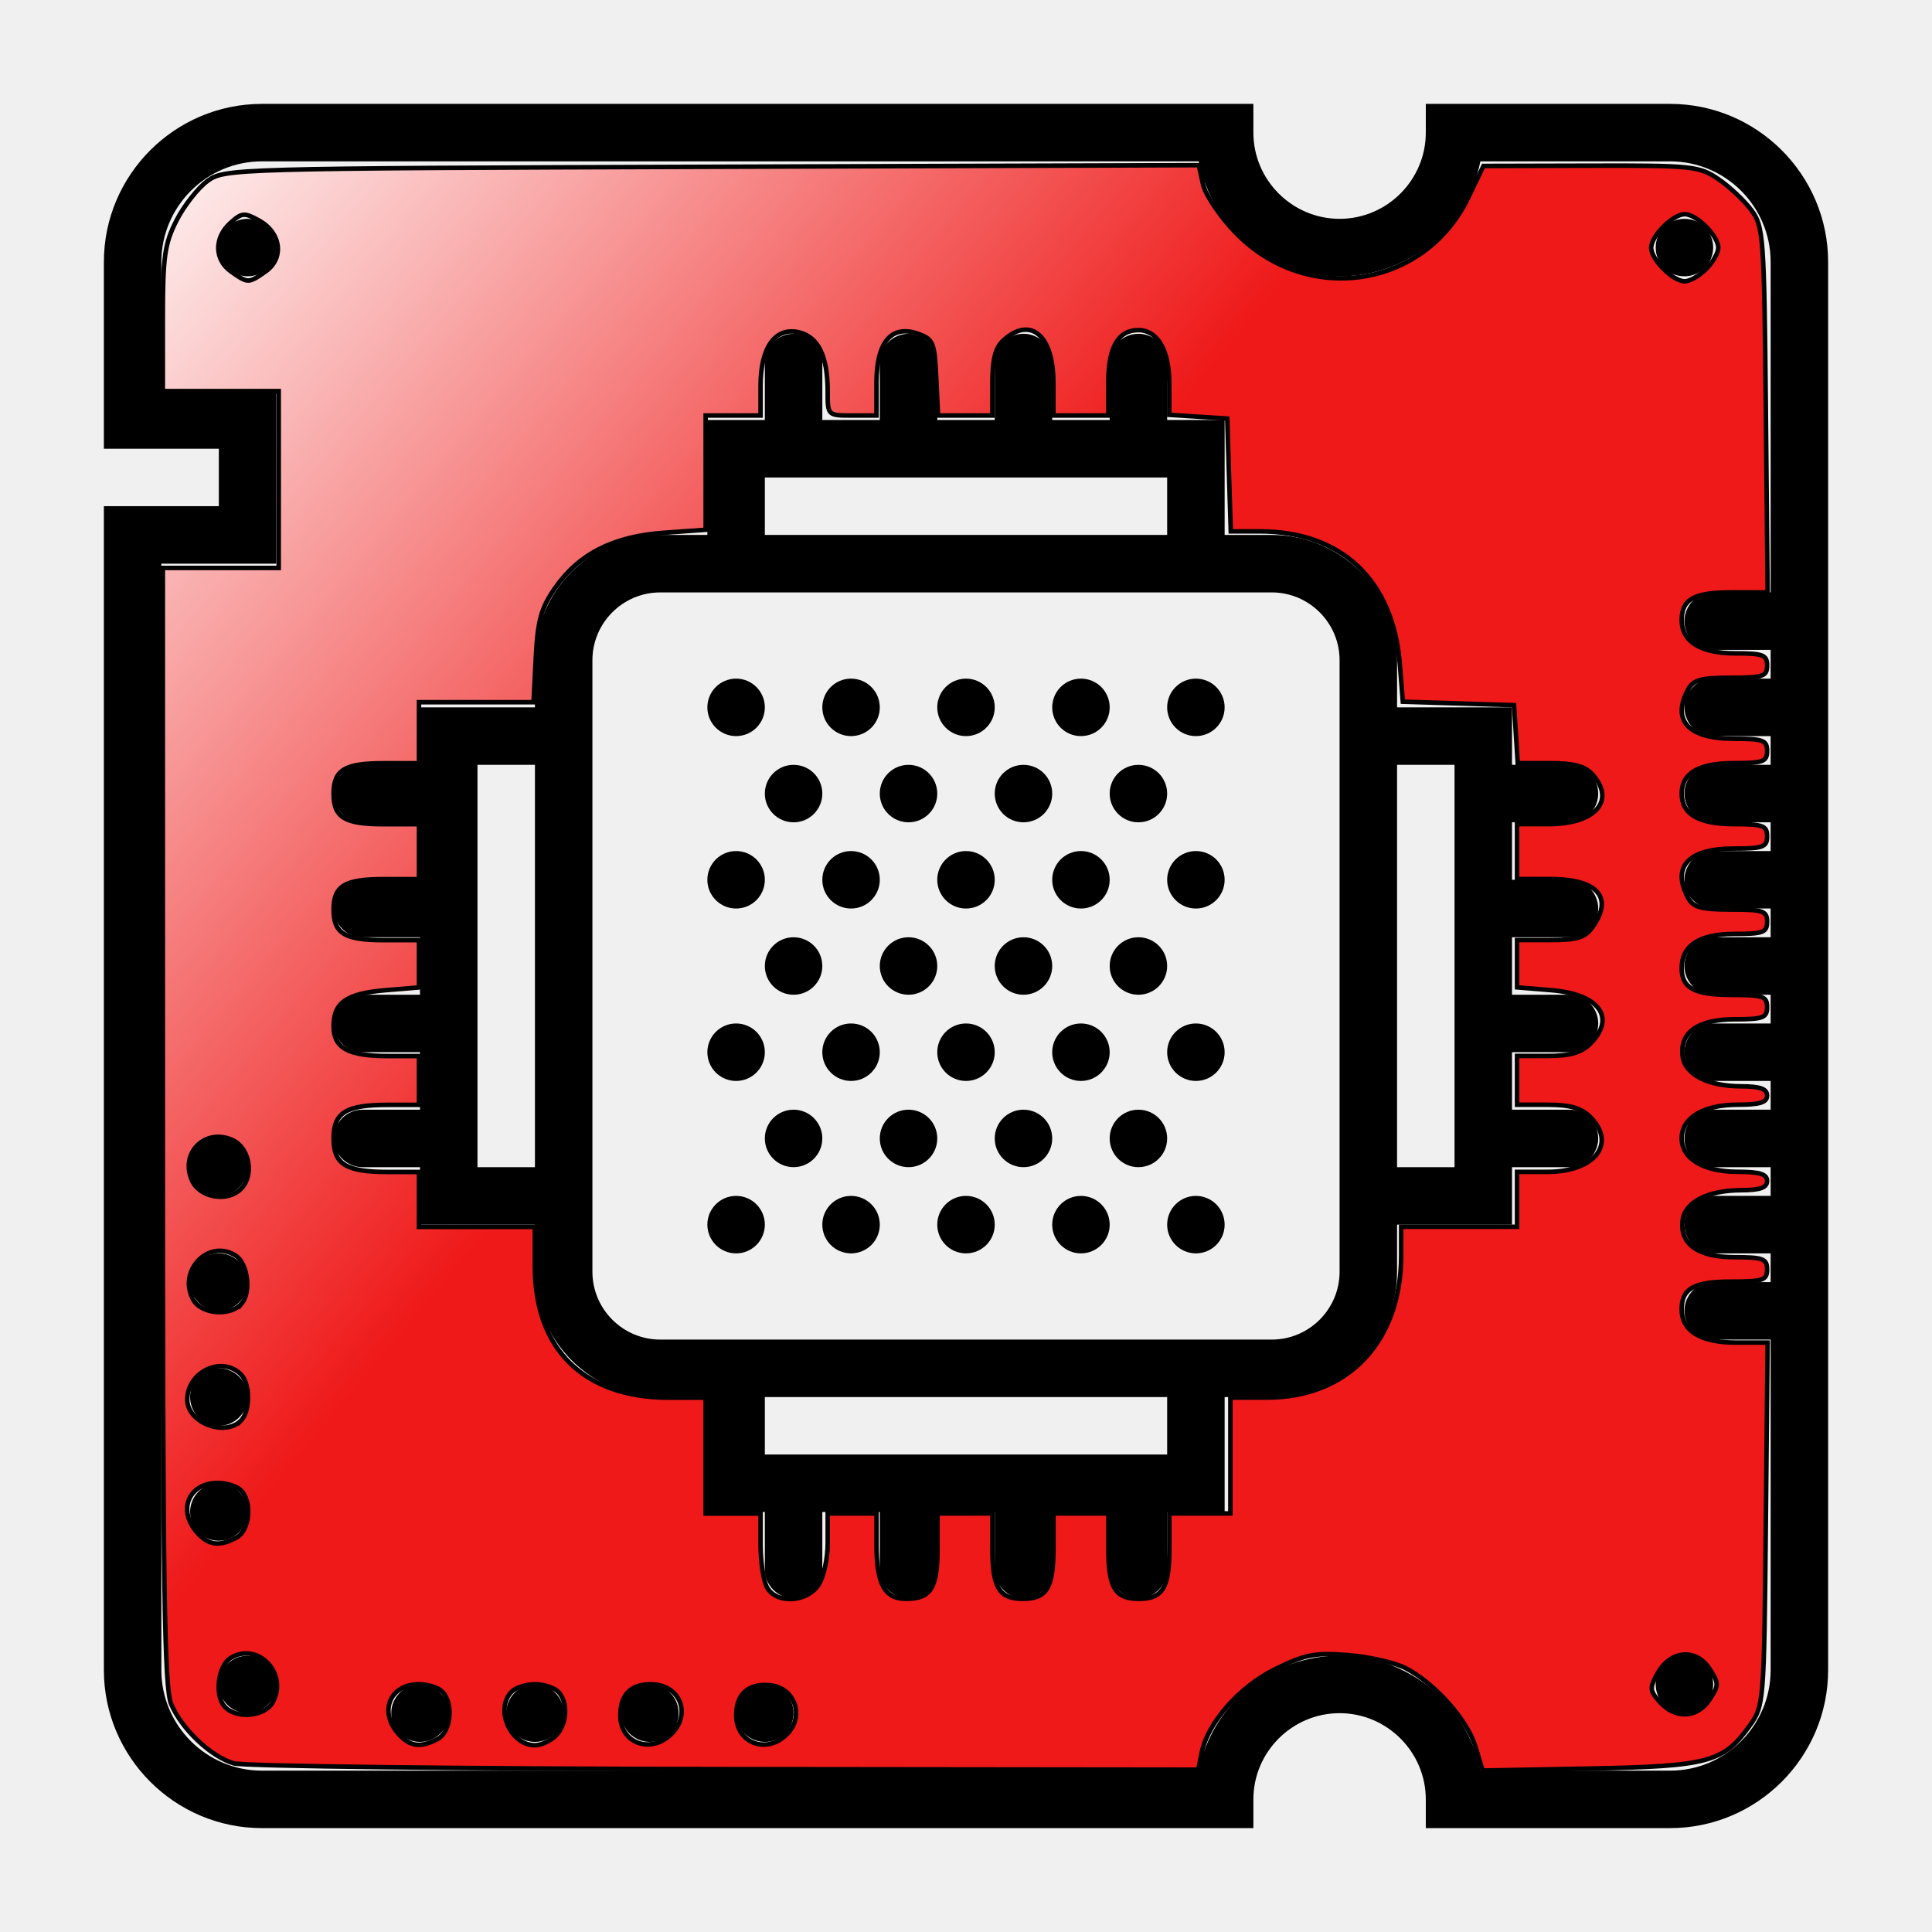
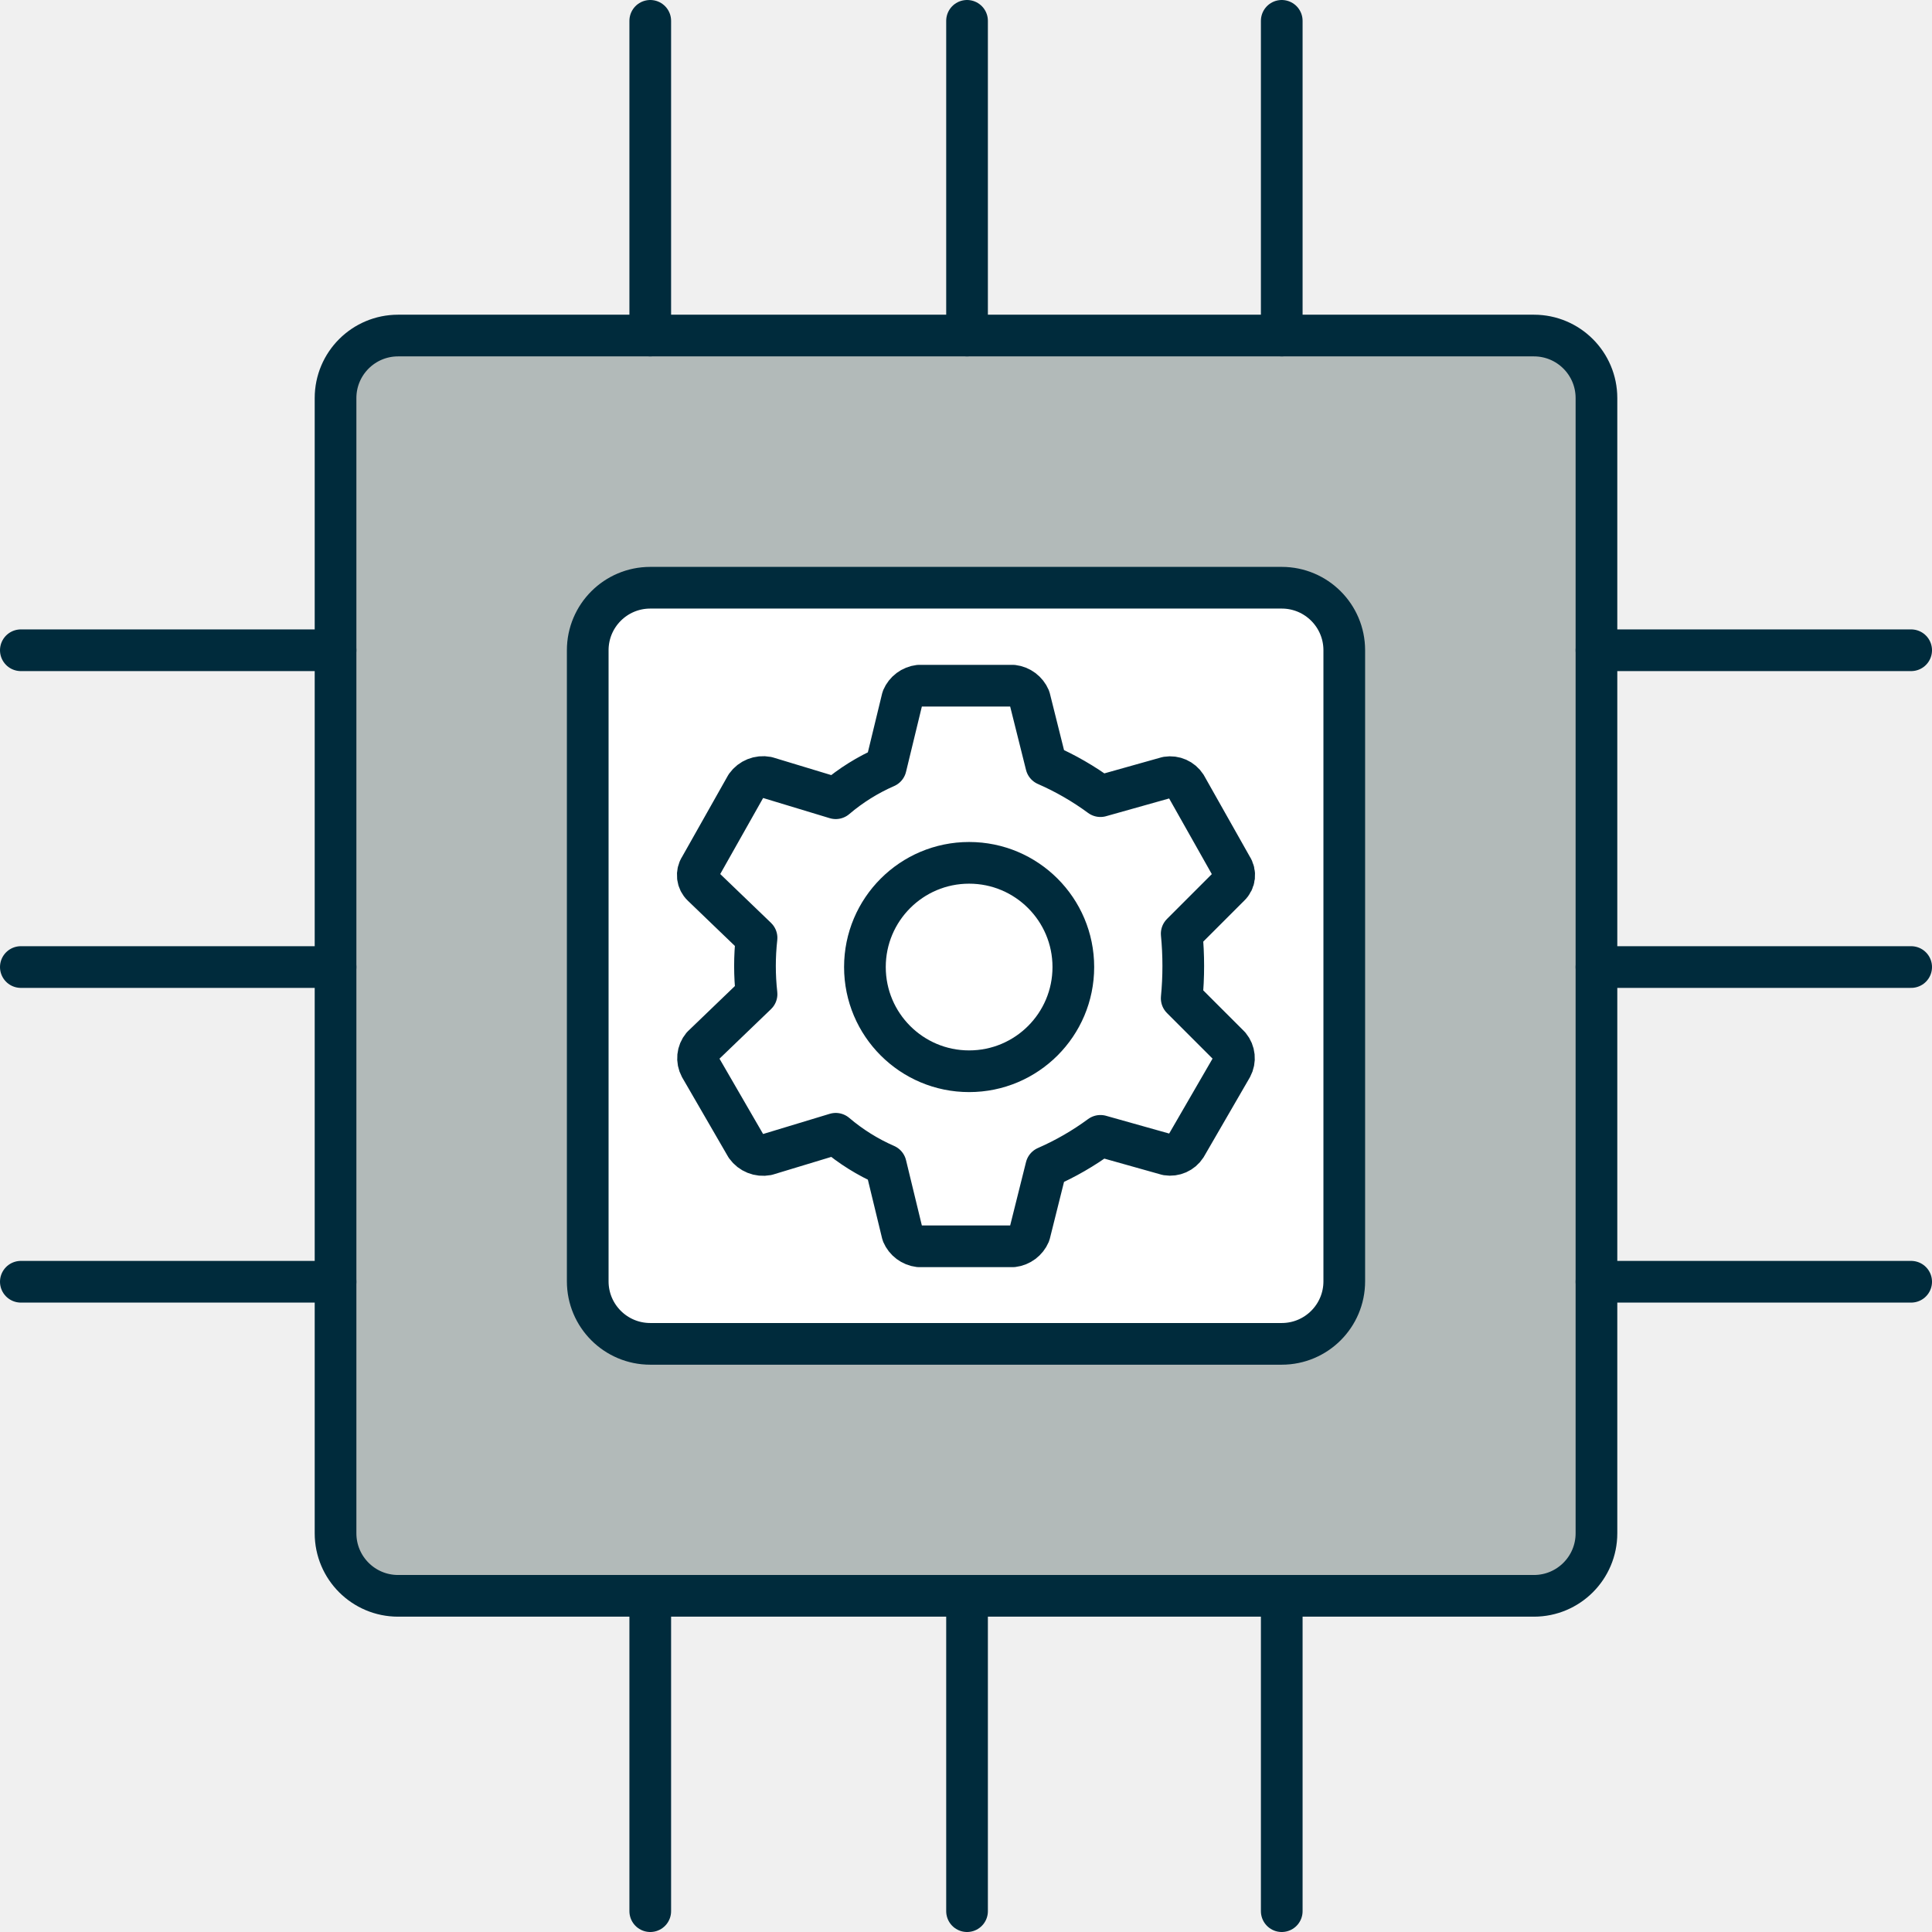
- <svg xmlns="http://www.w3.org/2000/svg" xmlns:xlink="http://www.w3.org/1999/xlink" version="1.1" width="100" height="100" id="svg5020" viewBox="0 0 100 100" preserveAspectRatio="none">
-   <defs id="defs5022">
-     <linearGradient id="linearGradient4469">
-       <stop offset="0" style="stop-color:#ffffff;stop-opacity:1" id="stop4471" />
-       <stop offset="1" style="stop-color:#ef1919;stop-opacity:1" id="stop4473" />
-     </linearGradient>
-     <linearGradient id="linearGradient4425">
-       <stop offset="0" style="stop-color:#a9c3e4;stop-opacity:1" id="stop4427" />
-       <stop offset="1" style="stop-color:#ffffff;stop-opacity:1" id="stop4429" />
-     </linearGradient>
-     <filter x="-0.264" y="-0.292" width="1.527" height="1.584" color-interpolation-filters="sRGB" id="filter20257">
-       <feGaussianBlur stdDeviation="8.484" id="feGaussianBlur20259" />
-     </filter>
-     <linearGradient x1="302.366" y1="85.341" x2="273.785" y2="109.911" id="linearGradient20265" xlink:href="#linearGradient13263" gradientUnits="userSpaceOnUse" gradientTransform="translate(7.020117,-1.002874)" />
-     <linearGradient id="linearGradient13263">
-       <stop id="stop1" style="stop-color:#a9c3e4;stop-opacity:1" offset="0" />
-       <stop id="stop2" style="stop-color:#3465a4;stop-opacity:1" offset="1" />
-     </linearGradient>
-     <linearGradient xlink:href="#linearGradient13263" id="linearGradient3895" gradientUnits="userSpaceOnUse" gradientTransform="translate(7.020117,-1.002874)" x1="302.366" y1="85.341" x2="273.785" y2="109.911" />
-     <linearGradient xlink:href="#linearGradient13263" id="linearGradient3903" gradientUnits="userSpaceOnUse" gradientTransform="translate(7.020117,-1.002874)" x1="302.366" y1="85.341" x2="273.785" y2="109.911" />
-     <linearGradient xlink:href="#linearGradient13263" id="linearGradient3910" gradientUnits="userSpaceOnUse" gradientTransform="translate(7.020117,-1.002874)" x1="302.366" y1="85.341" x2="273.785" y2="109.911" />
-     <linearGradient xlink:href="#linearGradient13263" id="linearGradient3913" gradientUnits="userSpaceOnUse" gradientTransform="matrix(1.035307,0,0,1.148662,-226.3958,-83.99919)" x1="302.366" y1="85.341" x2="273.785" y2="109.911" />
-     <linearGradient xlink:href="#linearGradient13263" id="linearGradient3930" gradientUnits="userSpaceOnUse" gradientTransform="matrix(1.035307,0,0,1.148662,-226.3958,-83.99919)" x1="302.366" y1="85.341" x2="273.785" y2="109.911" />
-     <linearGradient xlink:href="#linearGradient13263" id="linearGradient3937" gradientUnits="userSpaceOnUse" gradientTransform="matrix(1.222333,0,0,1.356165,-277.2053,-108.6609)" x1="302.366" y1="85.341" x2="273.785" y2="109.911" />
-     <linearGradient xlink:href="#linearGradient13263" id="linearGradient3944" gradientUnits="userSpaceOnUse" gradientTransform="matrix(1.222333,0,0,1.356165,-277.2053,-108.6609)" x1="302.366" y1="85.341" x2="273.785" y2="109.911" />
-     <linearGradient xlink:href="#linearGradient13263" id="linearGradient3949" gradientUnits="userSpaceOnUse" gradientTransform="matrix(1.234087,0,0,1.369206,-280.0907,-109.8409)" x1="302.366" y1="85.341" x2="273.785" y2="109.911" />
-     <linearGradient xlink:href="#linearGradient13263" id="linearGradient3967" gradientUnits="userSpaceOnUse" gradientTransform="matrix(1.234087,0,0,1.369206,-280.0907,-109.8409)" x1="302.366" y1="85.341" x2="273.785" y2="109.911" />
-     <linearGradient xlink:href="#linearGradient13263" id="linearGradient3975" gradientUnits="userSpaceOnUse" gradientTransform="matrix(1.234087,0,0,1.369206,-280.0907,-109.8409)" x1="302.366" y1="85.341" x2="273.785" y2="109.911" />
-     <linearGradient xlink:href="#linearGradient13263" id="linearGradient3981" gradientUnits="userSpaceOnUse" gradientTransform="matrix(1.234087,0,0,1.369206,-280.0907,-109.8409)" x1="302.366" y1="85.341" x2="273.785" y2="109.911" />
-     <linearGradient xlink:href="#linearGradient13263" id="linearGradient3984" gradientUnits="userSpaceOnUse" gradientTransform="matrix(1.182314,0,0,1.311764,-268.3319,-100.7872)" x1="302.366" y1="85.341" x2="273.785" y2="109.911" />
-     <linearGradient xlink:href="#linearGradient4469" id="linearGradient4423" x1="5.409" y1="7.345" x2="44.838" y2="40.386" gradientUnits="userSpaceOnUse" />
-   </defs>
-   <rect width="100" height="100" x="-0.01" y="0.01" id="border" style="opacity:0.643;fill:none;stroke:none" />
-   <rect style="fill:none;fill-rule:evenodd;stroke:#000000;stroke-width:0px;stroke-linecap:butt;stroke-linejoin:miter;stroke-opacity:1" id="externalBorder" width="99" height="99" x="0.2" y="0.2" />
-   <g id="g4" transform="matrix(1.487438,0,0,1.487438,5.376851,5.376851)">
-     <circle cx="5" cy="5" r="1" id="circle6" />
-     <circle cx="55" cy="5" r="1" id="circle8" />
-     <circle cx="5" cy="55" r="1" id="circle10" />
-     <circle cx="11" cy="56" r="1" id="circle12" />
-     <circle cx="15" cy="56" r="1" id="circle14" />
-     <circle cx="19" cy="56" r="1" id="circle16" />
-     <circle cx="23" cy="56" r="1" id="circle18" />
-     <circle cx="38" cy="39" r="1" id="circle20" />
-     <circle cx="34" cy="39" r="1" id="circle22" />
-     <circle cx="36" cy="36" r="1" id="circle24" />
-     <circle cx="30" cy="39" r="1" id="circle26" />
-     <circle cx="26" cy="39" r="1" id="circle28" />
-     <circle cx="32" cy="36" r="1" id="circle30" />
-     <circle cx="28" cy="36" r="1" id="circle32" />
-     <circle cx="22" cy="39" r="1" id="circle34" />
-     <circle cx="24" cy="36" r="1" id="circle36" />
-     <circle cx="38" cy="33" r="1" id="circle38" />
-     <circle cx="34" cy="33" r="1" id="circle40" />
-     <circle cx="36" cy="30" r="1" id="circle42" />
-     <circle cx="30" cy="33" r="1" id="circle44" />
-     <circle cx="26" cy="33" r="1" id="circle46" />
-     <circle cx="32" cy="30" r="1" id="circle48" />
-     <circle cx="28" cy="30" r="1" id="circle50" />
-     <circle cx="22" cy="33" r="1" id="circle52" />
-     <circle cx="24" cy="30" r="1" id="circle54" />
-     <circle cx="38" cy="27" r="1" id="circle56" />
-     <circle cx="34" cy="27" r="1" id="circle58" />
-     <circle cx="36" cy="24" r="1" id="circle60" />
-     <circle cx="30" cy="27" r="1" id="circle62" />
-     <circle cx="26" cy="27" r="1" id="circle64" />
-     <circle cx="32" cy="24" r="1" id="circle66" />
-     <circle cx="28" cy="24" r="1" id="circle68" />
-     <circle cx="22" cy="27" r="1" id="circle70" />
-     <circle cx="24" cy="24" r="1" id="circle72" />
-     <circle cx="38" cy="21" r="1" id="circle74" />
-     <circle cx="34" cy="21" r="1" id="circle76" />
-     <circle cx="30" cy="21" r="1" id="circle78" />
-     <circle cx="26" cy="21" r="1" id="circle80" />
-     <circle cx="22" cy="21" r="1" id="circle82" />
-     <circle cx="55" cy="55" r="1" id="circle84" />
-     <path d="m 51,25 c 0.55,0 1,-0.45 1,-1 0,-0.55 -0.45,-1 -1,-1 l -2,0 0,-2 -4,0 0,-1.64 C 45,16.96 43.05,15 40.64,15 L 39,15 39,11 37,11 37,9 C 37,8.45 36.55,8 36,8 35.45,8 35,8.45 35,9 l 0,2 -2,0 0,-2 C 33,8.45 32.55,8 32,8 31.45,8 31,8.45 31,9 l 0,2 -2,0 0,-2 C 29,8.45 28.55,8 28,8 27.45,8 27,8.45 27,9 l 0,2 -2,0 0,-2 C 25,8.45 24.55,8 24,8 23.45,8 23,8.45 23,9 l 0,2 -2,0 0,4 -1.64,0 C 16.96,15 15,16.96 15,19.36 l 0,1.64 -4,0 0,2 -2,0 c -0.55,0 -1,0.45 -1,1 0,0.55 0.45,1 1,1 l 2,0 0,2 -2,0 c -0.55,0 -1,0.45 -1,1 0,0.55 0.45,1 1,1 l 2,0 0,2 -2,0 c -0.55,0 -1,0.45 -1,1 0,0.55 0.45,1 1,1 l 2,0 0,2 -2,0 c -0.55,0 -1,0.45 -1,1 0,0.55 0.45,1 1,1 l 2,0 0,2 4,0 0,1.64 c 0,2.4 1.95,4.36 4.36,4.36 l 1.64,0 0,4 2,0 0,2 c 0,0.55 0.45,1 1,1 0.55,0 1,-0.45 1,-1 l 0,-2 2,0 0,2 c 0,0.55 0.45,1 1,1 0.55,0 1,-0.45 1,-1 l 0,-2 2,0 0,2 c 0,0.55 0.45,1 1,1 0.55,0 1,-0.45 1,-1 l 0,-2 2,0 0,2 c 0,0.55 0.45,1 1,1 0.55,0 1,-0.45 1,-1 l 0,-2 2,0 0,-4 1.64,0 C 43.04,45 45,43.04 45,40.64 l 0,-1.64 4,0 0,-2 2,0 c 0.55,0 1,-0.45 1,-1 0,-0.55 -0.45,-1 -1,-1 l -2,0 0,-2 2,0 c 0.55,0 1,-0.45 1,-1 0,-0.55 -0.45,-1 -1,-1 l -2,0 0,-2 2,0 c 0.55,0 1,-0.45 1,-1 0,-0.55 -0.45,-1 -1,-1 l -2,0 0,-2 2,0 z m -28,-12 14,0 0,2 -14,0 0,-2 z m -10,24 0,-14 2,0 0,14 -2,0 z m 24,10 -14,0 0,-2 14,0 0,2 z m 6,-6.36 C 43,41.94 41.94,43 40.64,43 L 39,43 21,43 19.36,43 C 18.06,43 17,41.94 17,40.64 L 17,39 17,21 17,19.36 C 17,18.06 18.06,17 19.36,17 l 1.64,0 18,0 1.64,0 c 1.3,0 2.36,1.06 2.36,2.36 l 0,1.64 0,18 0,1.64 z m 4,-3.64 -2,0 0,-14 2,0 0,14 z" id="path86" />
-     <circle cx="4" cy="37" r="1" id="circle88" />
-     <circle cx="4" cy="41" r="1" id="circle90" />
-     <circle cx="4" cy="45" r="1" id="circle92" />
-     <circle cx="4" cy="49" r="1" id="circle94" />
-     <path d="M 54.5,0 46,0 46,1 C 46,2.65 44.65,4 43,4 41.35,4 40,2.65 40,1 L 40,0 5.5,0 C 2.47,0 0,2.47 0,5.5 l 0,6.5 4,0 0,2 -4,0 0,40.5 C 0,57.53 2.47,60 5.5,60 l 34.5,0 0,-1 c 0,-1.65 1.35,-3 3,-3 1.65,0 3,1.35 3,3 l 0,1 8.5,0 c 3.03,0 5.5,-2.47 5.5,-5.5 l 0,-49 C 60,2.47 57.53,0 54.5,0 Z m 0,58 -6.6,0 c -0.46,-2.28 -2.48,-4 -4.9,-4 -2.42,0 -4.44,1.72 -4.9,4 L 5.5,58 C 3.57,58 2,56.43 2,54.5 L 2,16 6,16 6,10 2,10 2,5.5 C 2,3.57 3.57,2 5.5,2 l 32.6,0 c 0.46,2.28 2.48,4 4.9,4 2.42,0 4.44,-1.72 4.9,-4 l 6.6,0 C 56.43,2 58,3.57 58,5.5 l 0,11.5 -2,0 c -0.55,0 -1,0.45 -1,1 0,0.55 0.45,1 1,1 l 2,0 0,1 -2,0 c -0.55,0 -1,0.45 -1,1 0,0.55 0.45,1 1,1 l 2,0 0,1 -2,0 c -0.55,0 -1,0.45 -1,1 0,0.55 0.45,1 1,1 l 2,0 0,1 -2,0 c -0.55,0 -1,0.45 -1,1 0,0.55 0.45,1 1,1 l 2,0 0,1 -2,0 c -0.55,0 -1,0.45 -1,1 0,0.55 0.45,1 1,1 l 2,0 0,1 -2,0 c -0.55,0 -1,0.45 -1,1 0,0.55 0.45,1 1,1 l 2,0 0,1 -2,0 c -0.55,0 -1,0.45 -1,1 0,0.55 0.45,1 1,1 l 2,0 0,1 -2,0 c -0.55,0 -1,0.45 -1,1 0,0.55 0.45,1 1,1 l 2,0 0,1 -2,0 c -0.55,0 -1,0.45 -1,1 0,0.55 0.45,1 1,1 l 2,0 0,11.5 c 0,1.93 -1.57,3.5 -3.5,3.5 z" id="path96" />
+ <svg xmlns="http://www.w3.org/2000/svg" id="Layer_1" data-name="Layer 1" viewBox="0 0 92.7 92.7">
+   <g>
+     <rect x="16.1" y="16.1" width="60.5" height="60.47" rx="3" style="fill: #b2bab9;stroke: #002b3c;stroke-linecap: round;stroke-linejoin: round;stroke-width: 2px" />
+     <path d="M46.4,16.1V1M31.2,16.1V1M61.5,16.1V1M31.2,91.7V76.6M61.5,91.7V76.6M46.4,91.7V76.6M76.6,46.4H91.7M76.6,31.2H91.7M76.6,61.5H91.7M1,31.2H16.1M1,61.5H16.1M1,46.4H16.1" style="fill: none;stroke: #002b3c;stroke-linecap: round;stroke-linejoin: round;stroke-width: 2px" />
+     <rect x="28.2" y="28.2" width="36.3" height="36.28" rx="3" style="fill: #fff;stroke: #002b3c;stroke-linecap: round;stroke-linejoin: round;stroke-width: 2px" />
  </g>
-   <path style="color:#000000;clip-rule:nonzero;display:inline;overflow:visible;visibility:visible;opacity:1;isolation:auto;mix-blend-mode:normal;color-interpolation:sRGB;color-interpolation-filters:linearRGB;solid-color:#000000;solid-opacity:1;fill:url(#linearGradient4423);fill-opacity:1.0;fill-rule:nonzero;stroke:#000000;stroke-width:0.234;stroke-linecap:butt;stroke-linejoin:miter;stroke-miterlimit:4;stroke-dasharray:none;stroke-dashoffset:0;stroke-opacity:1;color-rendering:auto;image-rendering:auto;shape-rendering:auto;text-rendering:auto;enable-background:accumulate" d="M 12.092,91.269 C 10.908,90.914 9.414,89.5 8.863,88.213 8.504,87.375 8.428,82.134 8.428,58.297 l 0,-28.899 2.999,0 2.999,0 0,-4.578 0,-4.578 -2.999,0 -2.999,0 0,-3.722 c 0,-3.237 0.092,-3.903 0.71,-5.112 C 9.529,10.643 10.25,9.725 10.74,9.368 11.62,8.726 11.959,8.717 36.841,8.633 l 25.209,-0.084 0.217,0.988 c 0.119,0.543 0.877,1.67 1.684,2.503 3.684,3.806 9.786,2.889 12.044,-1.808 l 0.789,-1.643 5.558,-0.014 c 5.256,-0.014 5.614,0.024 6.601,0.696 0.574,0.391 1.341,1.111 1.704,1.601 0.63,0.85 0.665,1.323 0.753,10.34 l 0.092,9.449 -1.845,0 c -1.968,0 -2.602,0.35 -2.602,1.435 0,1.119 0.976,1.722 2.787,1.722 1.422,0 1.633,0.081 1.633,0.631 0,0.561 -0.21,0.631 -1.883,0.631 -1.539,0 -1.943,0.112 -2.21,0.611 -0.862,1.61 0.014,2.547 2.379,2.547 1.503,0 1.714,0.078 1.714,0.631 0,0.554 -0.21,0.631 -1.714,0.631 -1.827,0 -2.706,0.513 -2.706,1.579 0,1.066 0.879,1.579 2.706,1.579 1.503,0 1.714,0.078 1.714,0.631 0,0.554 -0.21,0.631 -1.714,0.631 -2.366,0 -3.241,0.937 -2.379,2.547 0.267,0.499 0.671,0.611 2.21,0.611 1.673,0 1.883,0.071 1.883,0.631 0,0.553 -0.21,0.631 -1.688,0.631 -1.819,0 -2.733,0.594 -2.733,1.777 0,1.028 0.661,1.38 2.589,1.38 1.621,0 1.831,0.073 1.831,0.631 0,0.553 -0.21,0.631 -1.688,0.631 -1.907,0 -2.858,0.689 -2.679,1.939 0.133,0.928 1.311,1.523 3.025,1.529 0.98,0.003 1.342,0.132 1.342,0.478 0,0.355 -0.378,0.474 -1.508,0.474 -1.781,0 -2.912,0.674 -2.912,1.737 0,1.062 1.131,1.737 2.912,1.737 1.13,0 1.508,0.119 1.508,0.474 0,0.346 -0.362,0.475 -1.342,0.478 -1.714,0.006 -2.892,0.601 -3.025,1.529 -0.179,1.251 0.772,1.939 2.679,1.939 1.477,0 1.688,0.079 1.688,0.631 0,0.559 -0.21,0.631 -1.831,0.631 -1.956,0 -2.589,0.351 -2.589,1.435 0,1.123 0.975,1.722 2.801,1.722 l 1.646,0 -0.092,9.393 c -0.091,9.258 -0.103,9.408 -0.827,10.424 -1.361,1.908 -2.128,2.114 -8.285,2.23 l -5.547,0.104 -0.37,-1.236 c -0.415,-1.384 -2.103,-3.283 -3.612,-4.064 -0.548,-0.284 -1.887,-0.587 -2.974,-0.674 -1.706,-0.137 -2.219,-0.04 -3.747,0.707 -1.882,0.921 -3.525,2.782 -3.839,4.349 L 62.023,91.597 37.515,91.569 C 24.035,91.554 12.595,91.419 12.092,91.269 l 0,1.6e-5 z m 10.565,-1.262 c 0.692,-0.37 0.832,-1.851 0.232,-2.452 -0.208,-0.208 -0.748,-0.379 -1.2,-0.379 -1.516,0 -2.1,1.426 -1.056,2.58 0.593,0.655 1.141,0.723 2.024,0.251 z m 6.113,-0.169 c 0.589,-0.589 0.649,-1.751 0.117,-2.282 -0.208,-0.208 -0.748,-0.379 -1.2,-0.379 -0.451,0 -0.991,0.17 -1.2,0.379 -0.893,0.893 -0.079,2.778 1.2,2.778 0.322,0 0.81,-0.223 1.082,-0.496 z m 5.918,-0.026 c 1.146,-1.038 0.539,-2.635 -1.001,-2.635 -1.057,0 -1.579,0.537 -1.579,1.626 0,1.393 1.505,1.981 2.58,1.009 l 0,-1.3e-5 z M 40.799,89.693 c 0.831,-0.919 0.318,-2.319 -0.902,-2.46 -1.142,-0.132 -1.791,0.428 -1.791,1.546 0,1.493 1.659,2.056 2.692,0.915 l 0,-1.3e-5 z M 14.127,88.094 c 0.797,-1.489 -0.802,-3.146 -2.196,-2.274 -0.633,0.396 -0.83,1.878 -0.33,2.481 0.578,0.697 2.109,0.572 2.526,-0.206 z m 74.367,-0.128 c 0.48,-0.732 0.479,-0.848 -0.013,-1.598 -0.699,-1.066 -2.018,-0.951 -2.68,0.234 -0.432,0.773 -0.421,0.904 0.118,1.5 0.808,0.892 1.94,0.832 2.574,-0.136 l 1e-5,0 z M 42.351,82.054 c 0.278,-0.397 0.491,-1.356 0.491,-2.21 l 0,-1.508 1.263,0 1.263,0 0,1.599 c 0,2.059 0.412,2.821 1.527,2.821 1.285,0 1.631,-0.548 1.631,-2.589 l 0,-1.831 1.421,0 1.421,0 0,1.831 c 0,2.02 0.347,2.589 1.579,2.589 1.232,0 1.579,-0.569 1.579,-2.589 l 0,-1.831 1.421,0 1.421,0 0,1.831 c 0,2.02 0.347,2.589 1.579,2.589 1.232,0 1.579,-0.569 1.579,-2.589 l 0,-1.831 1.579,0 1.579,0 0,-2.999 0,-2.999 1.907,0 c 4.19,0 6.926,-2.898 6.932,-7.341 l 0.002,-1.5 2.999,0 2.999,0 0,-1.421 0,-1.421 1.579,0 c 2.448,0 3.587,-1.464 2.21,-2.842 -0.463,-0.463 -1.052,-0.631 -2.21,-0.631 l -1.579,0 0,-1.263 0,-1.263 1.579,0 c 1.158,0 1.747,-0.168 2.21,-0.631 1.352,-1.352 0.473,-2.566 -2.005,-2.772 l -1.784,-0.148 0,-1.224 0,-1.224 1.719,0 c 1.418,0 1.805,-0.123 2.21,-0.702 1.067,-1.523 0.225,-2.456 -2.215,-2.456 l -1.714,0 0,-1.421 0,-1.421 1.633,0 c 2.424,0 3.495,-1.221 2.265,-2.58 -0.381,-0.421 -0.976,-0.577 -2.193,-0.577 l -1.67,0 -0.096,-1.5 -0.096,-1.5 -2.878,-0.09 -2.878,-0.09 -0.158,-1.971 C 72.101,30.03 69.435,27.504 65.224,27.504 l -1.52,0 -0.091,-2.92 -0.091,-2.92 -1.5,-0.096 -1.5,-0.096 0,-1.615 c 0,-1.73 -0.603,-2.77 -1.605,-2.77 -1.04,0 -1.552,0.894 -1.552,2.706 l 0,1.714 -1.421,0 -1.421,0 0,-1.714 c 0,-2.441 -1.186,-3.445 -2.58,-2.184 -0.422,0.382 -0.577,0.976 -0.577,2.21 l 0,1.688 -1.406,0 -1.406,0 -0.094,-1.967 c -0.087,-1.82 -0.158,-1.989 -0.953,-2.268 -1.37,-0.48 -2.141,0.437 -2.141,2.547 l 0,1.688 -1.263,0 c -1.259,0 -1.263,-0.003 -1.263,-1.242 0,-1.815 -0.477,-2.811 -1.463,-3.059 -1.234,-0.31 -2.01,0.755 -2.01,2.757 l 0,1.544 -1.421,0 -1.421,0 0,2.957 0,2.957 -2.165,0.155 c -2.628,0.188 -4.408,1.095 -5.641,2.874 -0.712,1.028 -0.89,1.672 -0.986,3.575 l -0.117,2.321 -2.965,0 -2.965,0 0,1.579 0,1.579 -1.831,0 c -2.02,0 -2.589,0.347 -2.589,1.579 0,1.232 0.569,1.579 2.589,1.579 l 1.831,0 0,1.421 0,1.421 -1.831,0 c -2.02,0 -2.589,0.347 -2.589,1.579 0,1.232 0.569,1.579 2.589,1.579 l 1.831,0 0,1.224 0,1.224 -1.717,0.142 c -2.026,0.168 -2.703,0.633 -2.703,1.858 0,1.141 0.746,1.551 2.821,1.551 l 1.599,0 0,1.263 0,1.263 -1.599,0 c -2.181,0 -2.821,0.394 -2.821,1.737 0,1.343 0.639,1.737 2.821,1.737 l 1.599,0 0,1.421 0,1.421 2.999,0 2.999,0 0,2.065 c 0,4.285 2.549,6.776 6.936,6.776 l 1.905,0 0,2.999 0,2.999 1.421,0 1.421,0 0,1.599 c 0,0.88 0.147,1.874 0.327,2.21 0.462,0.863 2.024,0.81 2.655,-0.091 z M 12.238,79.588 c 0.692,-0.37 0.832,-1.851 0.232,-2.452 -0.208,-0.208 -0.748,-0.379 -1.2,-0.379 -1.516,0 -2.1,1.426 -1.056,2.58 0.593,0.655 1.141,0.723 2.024,0.251 z m 0.232,-6.051 c 0.488,-0.488 0.488,-1.911 0,-2.4 -0.985,-0.985 -2.778,-0.136 -2.778,1.314 0,1.177 1.932,1.932 2.778,1.085 z m 0.047,-6.074 c 0.5,-0.602 0.303,-2.085 -0.33,-2.481 -1.393,-0.872 -2.993,0.785 -2.196,2.274 0.416,0.778 1.948,0.903 2.526,0.206 z m -0.047,-5.923 c 0.701,-0.701 0.457,-2.125 -0.435,-2.531 -1.417,-0.646 -2.742,0.679 -2.096,2.096 0.406,0.892 1.83,1.136 2.531,0.435 z m 1.274,-47.485 c 0.973,-0.681 0.812,-2 -0.321,-2.633 -0.773,-0.432 -0.904,-0.421 -1.5,0.118 -0.853,0.772 -0.831,1.911 0.049,2.527 0.866,0.607 0.888,0.606 1.772,-0.013 z m 74.564,-0.127 c 0.347,-0.347 0.631,-0.845 0.631,-1.105 0,-0.612 -1.125,-1.737 -1.737,-1.737 -0.612,0 -1.737,1.125 -1.737,1.737 0,0.612 1.125,1.737 1.737,1.737 0.26,0 0.758,-0.284 1.105,-0.631 z" id="path4415" />
+   <g>
+     <circle cx="46.5" cy="46.4" r="5" style="fill: none;stroke: #002b3c;stroke-linecap: round;stroke-linejoin: round;stroke-width: 2px" />
+     <path d="M56.7,47.9a16.1,16.1,0,0,0,0-3.1L59,42.5a.7.7,0,0,0,.1-.9l-2.2-3.9a.9.9,0,0,0-.9-.4l-3.2.9a13.5,13.5,0,0,0-2.6-1.5l-.8-3.2a1,1,0,0,0-.8-.6H44.1a1,1,0,0,0-.8.6l-.8,3.3a9.7,9.7,0,0,0-2.4,1.5l-3.3-1a1,1,0,0,0-1,.4l-2.2,3.9a.7.7,0,0,0,.1.9L36.3,45a12.2,12.2,0,0,0,0,2.7l-2.6,2.5a.9.9,0,0,0-.1,1L35.8,55a1,1,0,0,0,1,.4l3.3-1a9.7,9.7,0,0,0,2.4,1.5l.8,3.3a1,1,0,0,0,.8.6h4.5a1,1,0,0,0,.8-.6l.8-3.2a13.5,13.5,0,0,0,2.6-1.5l3.2.9a.9.9,0,0,0,.9-.4l2.2-3.8a.9.9,0,0,0-.1-1Z" style="fill: none;stroke: #002b3c;stroke-linecap: round;stroke-linejoin: round;stroke-width: 2px" />
+   </g>
</svg>
